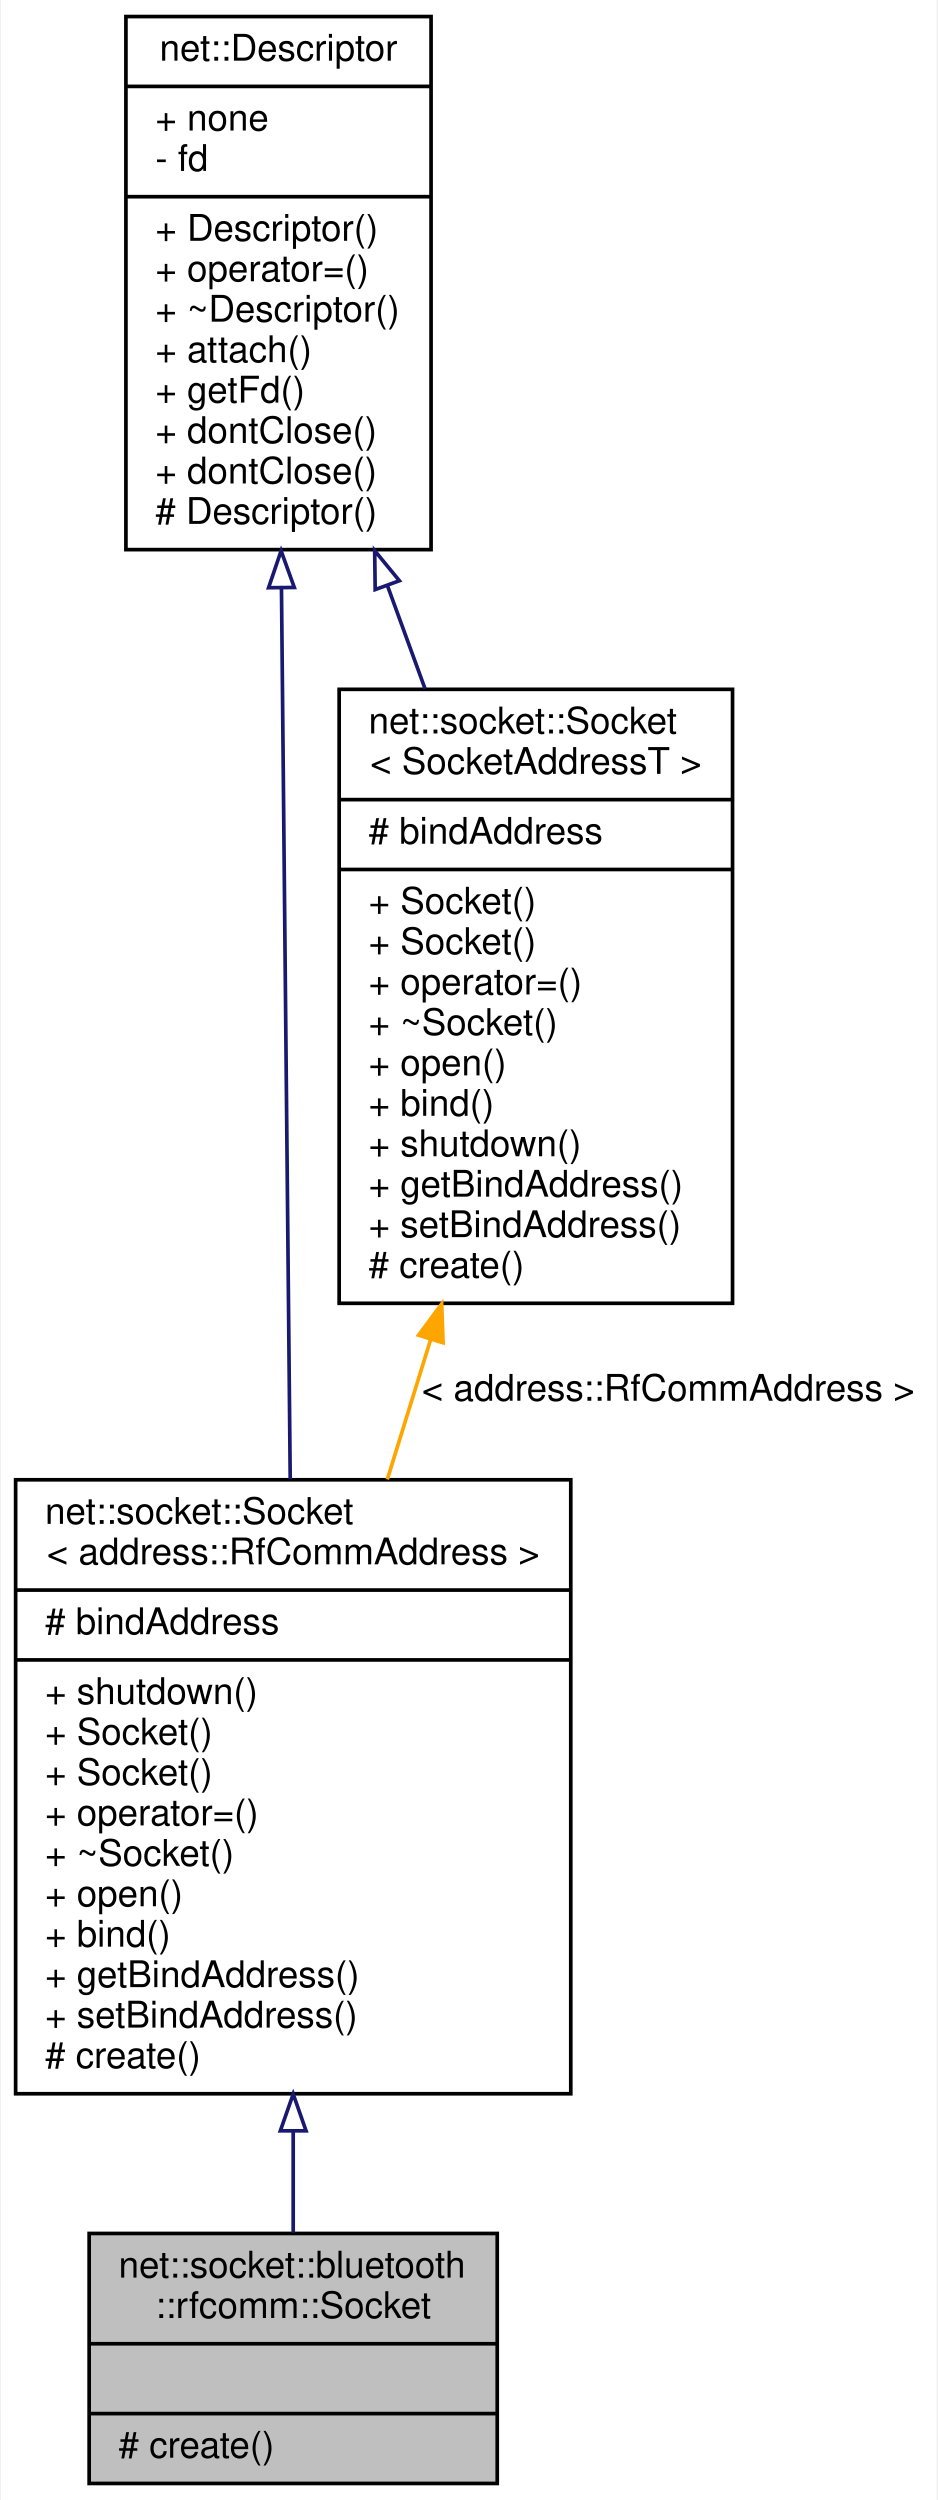
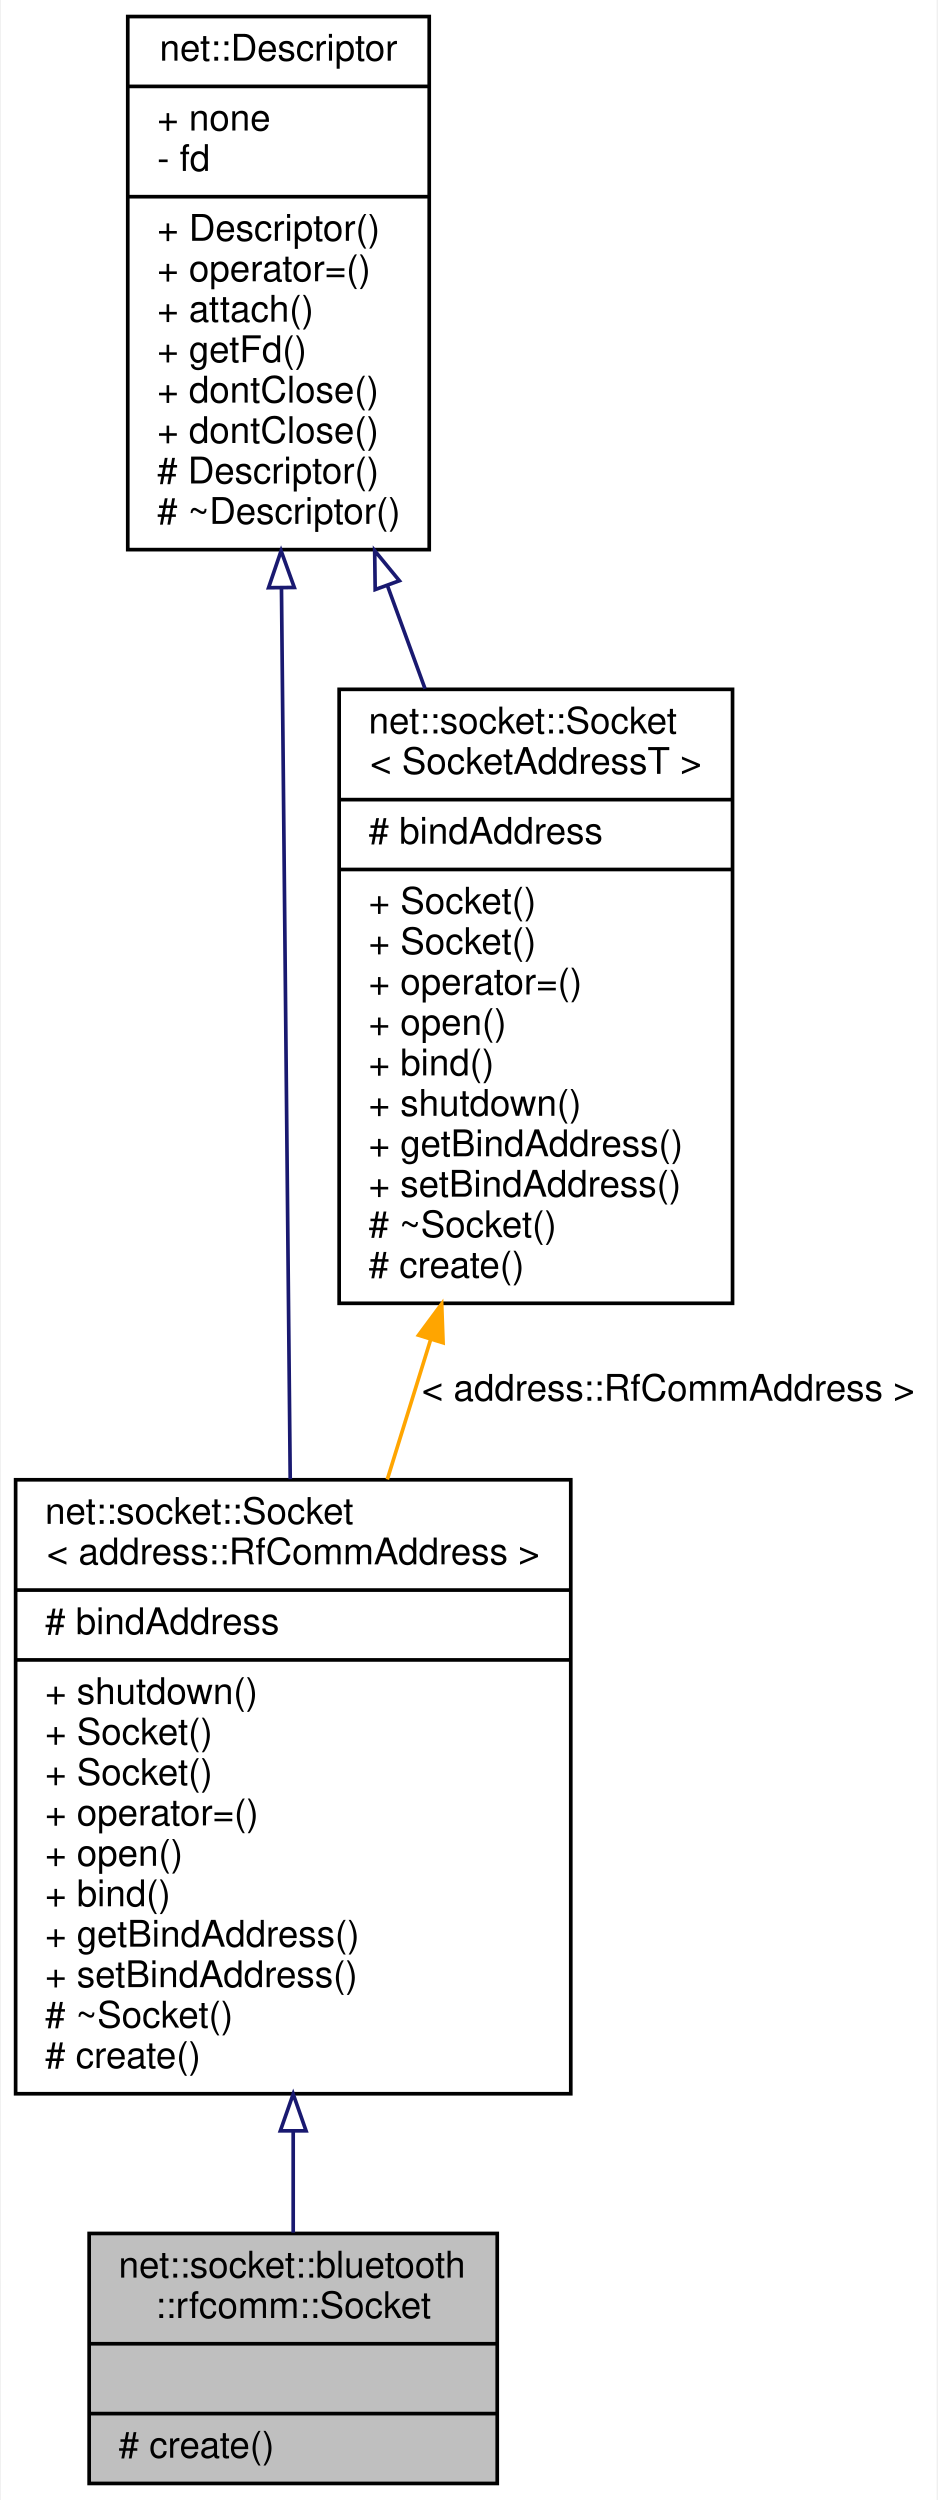
<svg xmlns="http://www.w3.org/2000/svg" xmlns:xlink="http://www.w3.org/1999/xlink" width="255pt" height="680pt" viewBox="0.00 0.00 254.50 680.00">
  <g id="graph0" class="graph" transform="scale(1 1) rotate(0) translate(4 676)">
    <polygon fill="white" stroke="transparent" points="-4,4 -4,-676 250.5,-676 250.5,4 -4,4" />
    <g id="node1" class="node">
      <g id="a_node1">
        <a xlink:title=" ">
          <polygon fill="#bfbfbf" stroke="black" points="20,-0.5 20,-68.5 131,-68.5 131,-0.5 20,-0.5" />
          <text text-anchor="start" x="28" y="-56.5" font-family="Helvetica,sans-Serif" font-size="10.00">net::socket::bluetooth</text>
          <text text-anchor="middle" x="75.5" y="-45.5" font-family="Helvetica,sans-Serif" font-size="10.00">::rfcomm::Socket</text>
          <polyline fill="none" stroke="black" points="20,-38.5 131,-38.5 " />
          <text text-anchor="middle" x="75.5" y="-26.5" font-family="Helvetica,sans-Serif" font-size="10.00"> </text>
          <polyline fill="none" stroke="black" points="20,-19.5 131,-19.5 " />
          <text text-anchor="start" x="28" y="-7.5" font-family="Helvetica,sans-Serif" font-size="10.00"># create()</text>
        </a>
      </g>
    </g>
    <g id="node2" class="node">
      <g id="a_node2">
        <a xlink:href="classnet_1_1socket_1_1_socket.html" target="_top" xlink:title=" ">
          <polygon fill="white" stroke="black" points="0,-106.5 0,-273.5 151,-273.5 151,-106.5 0,-106.5" />
          <text text-anchor="start" x="8" y="-261.5" font-family="Helvetica,sans-Serif" font-size="10.00">net::socket::Socket</text>
          <text text-anchor="middle" x="75.5" y="-250.5" font-family="Helvetica,sans-Serif" font-size="10.00">&lt; address::RfCommAddress &gt;</text>
          <polyline fill="none" stroke="black" points="0,-243.5 151,-243.5 " />
          <text text-anchor="start" x="8" y="-231.5" font-family="Helvetica,sans-Serif" font-size="10.00"># bindAddress</text>
          <polyline fill="none" stroke="black" points="0,-224.5 151,-224.5 " />
          <text text-anchor="start" x="8" y="-212.5" font-family="Helvetica,sans-Serif" font-size="10.00">+ shutdown()</text>
          <text text-anchor="start" x="8" y="-201.5" font-family="Helvetica,sans-Serif" font-size="10.00">+ Socket()</text>
          <text text-anchor="start" x="8" y="-190.5" font-family="Helvetica,sans-Serif" font-size="10.00">+ Socket()</text>
          <text text-anchor="start" x="8" y="-179.5" font-family="Helvetica,sans-Serif" font-size="10.00">+ operator=()</text>
-           <text text-anchor="start" x="8" y="-168.5" font-family="Helvetica,sans-Serif" font-size="10.00">+ ~Socket()</text>
-           <text text-anchor="start" x="8" y="-157.5" font-family="Helvetica,sans-Serif" font-size="10.00">+ open()</text>
-           <text text-anchor="start" x="8" y="-146.5" font-family="Helvetica,sans-Serif" font-size="10.00">+ bind()</text>
-           <text text-anchor="start" x="8" y="-135.5" font-family="Helvetica,sans-Serif" font-size="10.00">+ getBindAddress()</text>
-           <text text-anchor="start" x="8" y="-124.5" font-family="Helvetica,sans-Serif" font-size="10.00">+ setBindAddress()</text>
+           <text text-anchor="start" x="8" y="-168.5" font-family="Helvetica,sans-Serif" font-size="10.00">+ open()</text>
+           <text text-anchor="start" x="8" y="-157.5" font-family="Helvetica,sans-Serif" font-size="10.00">+ bind()</text>
+           <text text-anchor="start" x="8" y="-146.5" font-family="Helvetica,sans-Serif" font-size="10.00">+ getBindAddress()</text>
+           <text text-anchor="start" x="8" y="-135.5" font-family="Helvetica,sans-Serif" font-size="10.00">+ setBindAddress()</text>
+           <text text-anchor="start" x="8" y="-124.5" font-family="Helvetica,sans-Serif" font-size="10.00"># ~Socket()</text>
          <text text-anchor="start" x="8" y="-113.5" font-family="Helvetica,sans-Serif" font-size="10.00"># create()</text>
        </a>
      </g>
    </g>
    <g id="edge1" class="edge">
      <path fill="none" stroke="midnightblue" d="M75.5,-96.17C75.5,-86.44 75.5,-77.07 75.5,-68.72" />
      <polygon fill="none" stroke="midnightblue" points="72,-96.41 75.5,-106.41 79,-96.41 72,-96.41" />
    </g>
    <g id="node3" class="node">
      <g id="a_node3">
        <a xlink:href="classnet_1_1_descriptor.html" target="_top" xlink:title=" ">
-           <polygon fill="white" stroke="black" points="30,-526.5 30,-671.5 113,-671.5 113,-526.5 30,-526.5" />
+           <polygon fill="white" stroke="black" points="30.5,-526.5 30.5,-671.5 112.5,-671.5 112.5,-526.5 30.5,-526.5" />
          <text text-anchor="middle" x="71.5" y="-659.5" font-family="Helvetica,sans-Serif" font-size="10.00">net::Descriptor</text>
-           <polyline fill="none" stroke="black" points="30,-652.5 113,-652.5 " />
-           <text text-anchor="start" x="38" y="-640.5" font-family="Helvetica,sans-Serif" font-size="10.00">+ none</text>
-           <text text-anchor="start" x="38" y="-629.5" font-family="Helvetica,sans-Serif" font-size="10.00">- fd</text>
-           <polyline fill="none" stroke="black" points="30,-622.5 113,-622.5 " />
-           <text text-anchor="start" x="38" y="-610.5" font-family="Helvetica,sans-Serif" font-size="10.00">+ Descriptor()</text>
-           <text text-anchor="start" x="38" y="-599.5" font-family="Helvetica,sans-Serif" font-size="10.00">+ operator=()</text>
-           <text text-anchor="start" x="38" y="-588.5" font-family="Helvetica,sans-Serif" font-size="10.00">+ ~Descriptor()</text>
-           <text text-anchor="start" x="38" y="-577.5" font-family="Helvetica,sans-Serif" font-size="10.00">+ attach()</text>
-           <text text-anchor="start" x="38" y="-566.5" font-family="Helvetica,sans-Serif" font-size="10.00">+ getFd()</text>
-           <text text-anchor="start" x="38" y="-555.5" font-family="Helvetica,sans-Serif" font-size="10.00">+ dontClose()</text>
-           <text text-anchor="start" x="38" y="-544.5" font-family="Helvetica,sans-Serif" font-size="10.00">+ dontClose()</text>
-           <text text-anchor="start" x="38" y="-533.5" font-family="Helvetica,sans-Serif" font-size="10.00"># Descriptor()</text>
+           <polyline fill="none" stroke="black" points="30.5,-652.5 112.5,-652.5 " />
+           <text text-anchor="start" x="38.5" y="-640.5" font-family="Helvetica,sans-Serif" font-size="10.00">+ none</text>
+           <text text-anchor="start" x="38.5" y="-629.5" font-family="Helvetica,sans-Serif" font-size="10.00">- fd</text>
+           <polyline fill="none" stroke="black" points="30.5,-622.5 112.5,-622.5 " />
+           <text text-anchor="start" x="38.5" y="-610.5" font-family="Helvetica,sans-Serif" font-size="10.00">+ Descriptor()</text>
+           <text text-anchor="start" x="38.5" y="-599.5" font-family="Helvetica,sans-Serif" font-size="10.00">+ operator=()</text>
+           <text text-anchor="start" x="38.5" y="-588.5" font-family="Helvetica,sans-Serif" font-size="10.00">+ attach()</text>
+           <text text-anchor="start" x="38.5" y="-577.5" font-family="Helvetica,sans-Serif" font-size="10.00">+ getFd()</text>
+           <text text-anchor="start" x="38.5" y="-566.5" font-family="Helvetica,sans-Serif" font-size="10.00">+ dontClose()</text>
+           <text text-anchor="start" x="38.5" y="-555.5" font-family="Helvetica,sans-Serif" font-size="10.00">+ dontClose()</text>
+           <text text-anchor="start" x="38.5" y="-544.5" font-family="Helvetica,sans-Serif" font-size="10.00"># Descriptor()</text>
+           <text text-anchor="start" x="38.5" y="-533.5" font-family="Helvetica,sans-Serif" font-size="10.00"># ~Descriptor()</text>
        </a>
      </g>
    </g>
    <g id="edge2" class="edge">
      <path fill="none" stroke="midnightblue" d="M72.31,-516C73,-445.52 73.99,-344.35 74.69,-273.67" />
      <polygon fill="none" stroke="midnightblue" points="68.8,-516.14 72.21,-526.17 75.8,-516.21 68.8,-516.14" />
    </g>
    <g id="node4" class="node">
      <g id="a_node4">
        <a xlink:href="classnet_1_1socket_1_1_socket.html" target="_top" xlink:title=" ">
          <polygon fill="white" stroke="black" points="88,-321.5 88,-488.5 195,-488.5 195,-321.5 88,-321.5" />
          <text text-anchor="start" x="96" y="-476.5" font-family="Helvetica,sans-Serif" font-size="10.00">net::socket::Socket</text>
          <text text-anchor="middle" x="141.5" y="-465.5" font-family="Helvetica,sans-Serif" font-size="10.00">&lt; SocketAddressT &gt;</text>
          <polyline fill="none" stroke="black" points="88,-458.5 195,-458.5 " />
          <text text-anchor="start" x="96" y="-446.5" font-family="Helvetica,sans-Serif" font-size="10.00"># bindAddress</text>
          <polyline fill="none" stroke="black" points="88,-439.5 195,-439.5 " />
          <text text-anchor="start" x="96" y="-427.5" font-family="Helvetica,sans-Serif" font-size="10.00">+ Socket()</text>
          <text text-anchor="start" x="96" y="-416.5" font-family="Helvetica,sans-Serif" font-size="10.00">+ Socket()</text>
          <text text-anchor="start" x="96" y="-405.5" font-family="Helvetica,sans-Serif" font-size="10.00">+ operator=()</text>
-           <text text-anchor="start" x="96" y="-394.5" font-family="Helvetica,sans-Serif" font-size="10.00">+ ~Socket()</text>
-           <text text-anchor="start" x="96" y="-383.5" font-family="Helvetica,sans-Serif" font-size="10.00">+ open()</text>
-           <text text-anchor="start" x="96" y="-372.5" font-family="Helvetica,sans-Serif" font-size="10.00">+ bind()</text>
-           <text text-anchor="start" x="96" y="-361.5" font-family="Helvetica,sans-Serif" font-size="10.00">+ shutdown()</text>
-           <text text-anchor="start" x="96" y="-350.5" font-family="Helvetica,sans-Serif" font-size="10.00">+ getBindAddress()</text>
-           <text text-anchor="start" x="96" y="-339.5" font-family="Helvetica,sans-Serif" font-size="10.00">+ setBindAddress()</text>
+           <text text-anchor="start" x="96" y="-394.5" font-family="Helvetica,sans-Serif" font-size="10.00">+ open()</text>
+           <text text-anchor="start" x="96" y="-383.5" font-family="Helvetica,sans-Serif" font-size="10.00">+ bind()</text>
+           <text text-anchor="start" x="96" y="-372.5" font-family="Helvetica,sans-Serif" font-size="10.00">+ shutdown()</text>
+           <text text-anchor="start" x="96" y="-361.5" font-family="Helvetica,sans-Serif" font-size="10.00">+ getBindAddress()</text>
+           <text text-anchor="start" x="96" y="-350.5" font-family="Helvetica,sans-Serif" font-size="10.00">+ setBindAddress()</text>
+           <text text-anchor="start" x="96" y="-339.5" font-family="Helvetica,sans-Serif" font-size="10.00"># ~Socket()</text>
          <text text-anchor="start" x="96" y="-328.5" font-family="Helvetica,sans-Serif" font-size="10.00"># create()</text>
        </a>
      </g>
    </g>
    <g id="edge4" class="edge">
      <path fill="none" stroke="midnightblue" d="M101.15,-516.66C104.53,-507.4 107.98,-497.95 111.36,-488.67" />
      <polygon fill="none" stroke="midnightblue" points="97.8,-515.64 97.66,-526.23 104.38,-518.04 97.8,-515.64" />
    </g>
    <g id="edge3" class="edge">
      <path fill="none" stroke="orange" d="M112.91,-311.72C108.98,-299.04 104.97,-286.1 101.1,-273.61" />
      <polygon fill="orange" stroke="orange" points="109.59,-312.83 115.89,-321.34 116.27,-310.76 109.59,-312.83" />
      <text text-anchor="middle" x="177.5" y="-295" font-family="Helvetica,sans-Serif" font-size="10.00"> &lt; address::RfCommAddress &gt;</text>
    </g>
  </g>
</svg>
